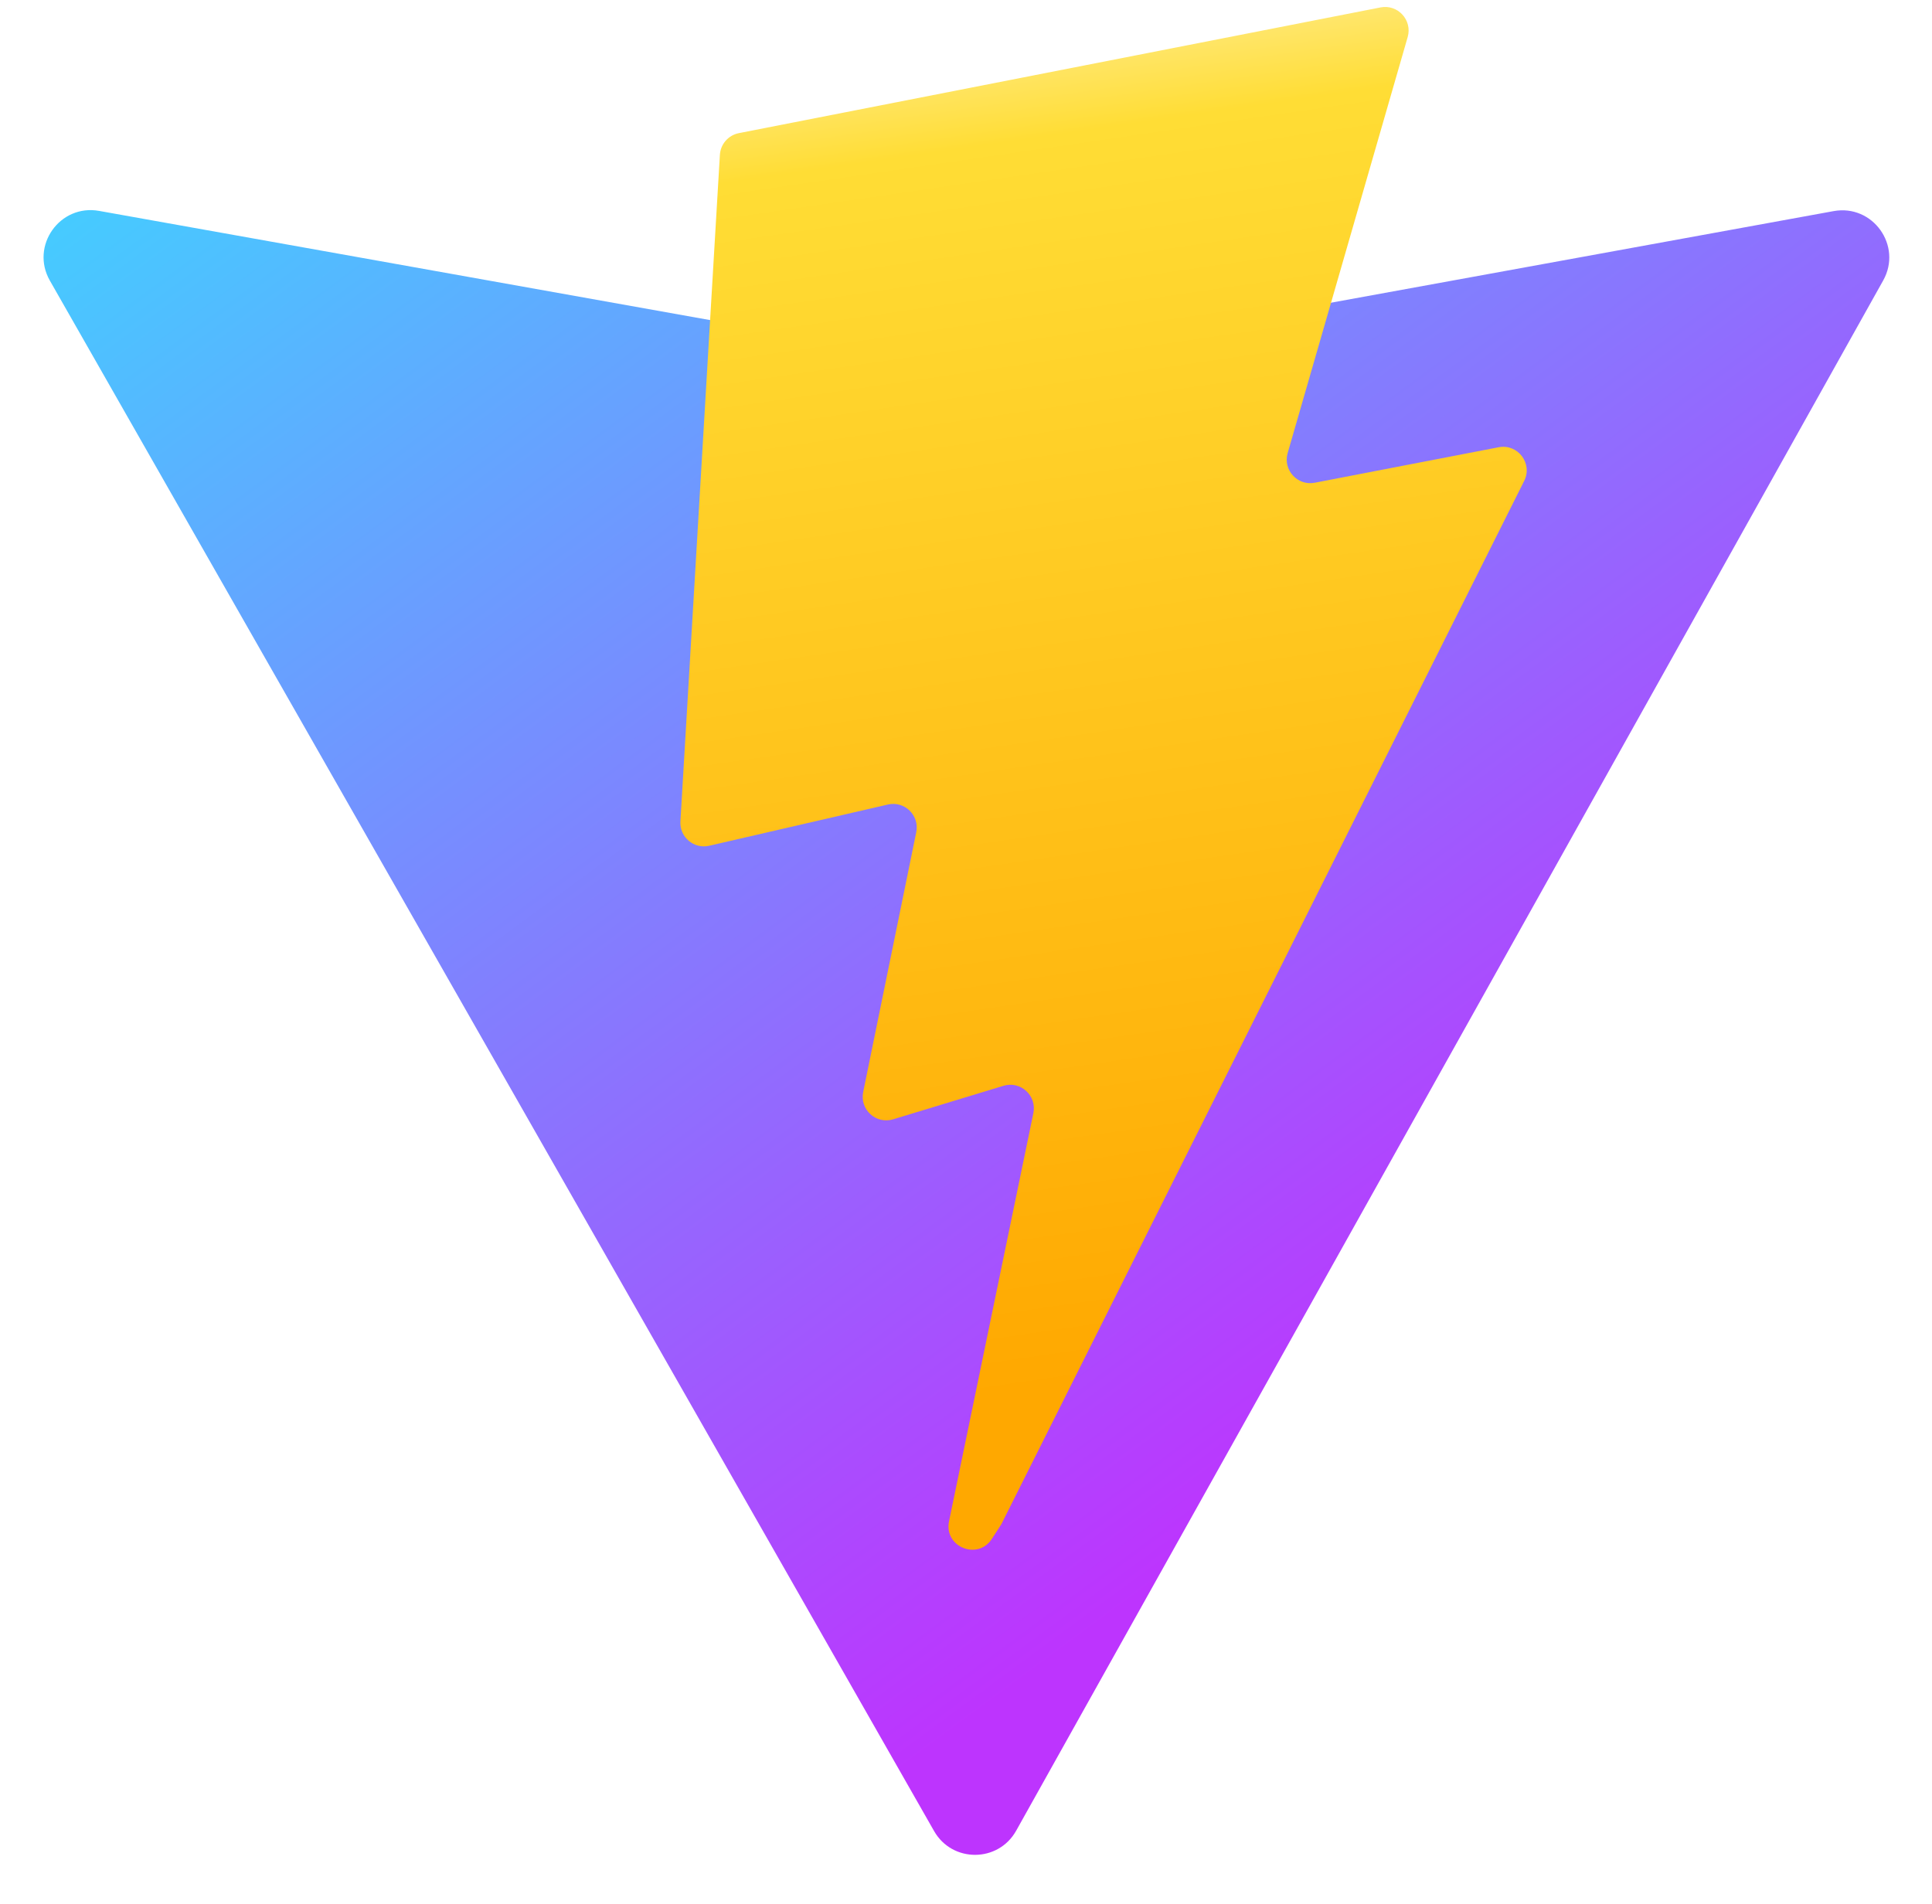
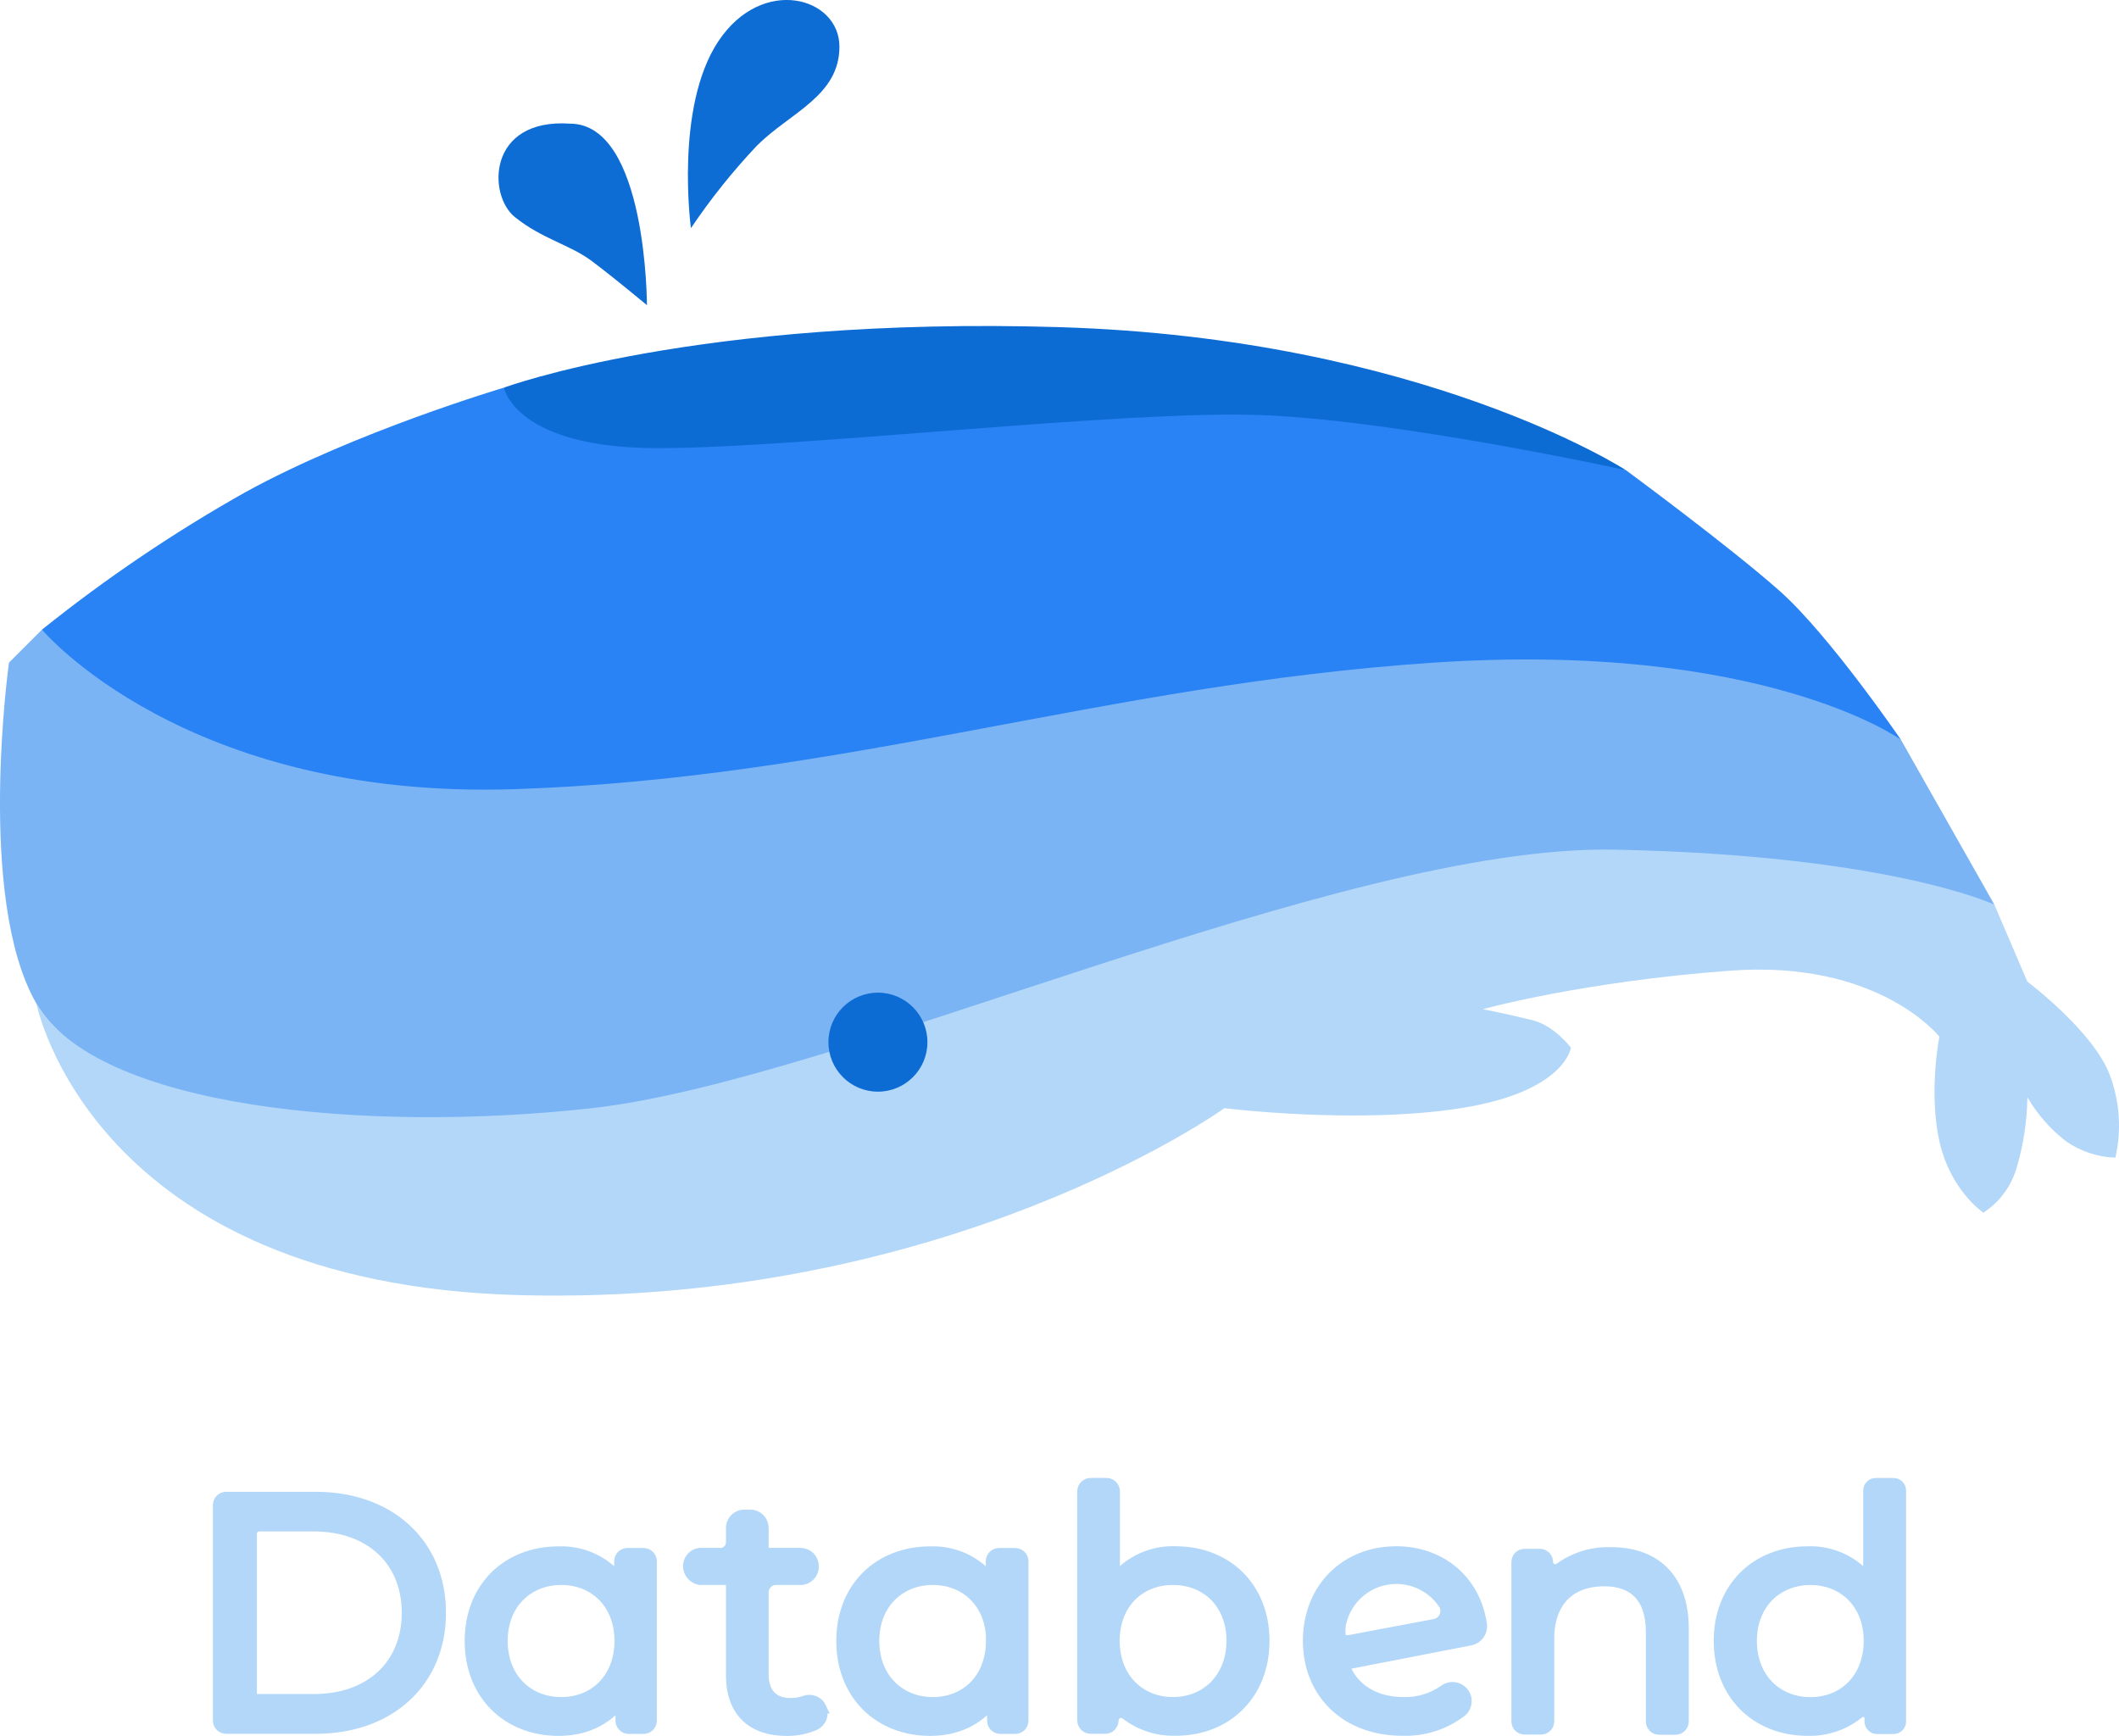
- <svg xmlns="http://www.w3.org/2000/svg" width="410" height="404" viewBox="0 0 410 404" fill="none">
-   <path d="M399.641 59.525L215.643 388.545C211.844 395.338 202.084 395.378 198.228 388.618L10.582 59.556C6.381 52.19 12.68 43.267 21.028 44.759L205.223 77.682C206.398 77.892 207.601 77.89 208.776 77.676L389.119 44.806C397.439 43.289 403.768 52.143 399.641 59.525Z" fill="url(#paint0_linear)" />
-   <path d="M292.965 1.574L156.801 28.255C154.563 28.694 152.906 30.59 152.771 32.866L144.395 174.33C144.198 177.662 147.258 180.248 150.51 179.498L188.42 170.749C191.967 169.931 195.172 173.055 194.443 176.622L183.18 231.775C182.422 235.487 185.907 238.661 189.532 237.56L212.947 230.446C216.577 229.344 220.065 232.527 219.297 236.242L201.398 322.875C200.278 328.294 207.486 331.249 210.492 326.603L212.5 323.5L323.454 102.072C325.312 98.365 322.108 94.137 318.036 94.923L279.014 102.454C275.347 103.161 272.227 99.746 273.262 96.158L298.731 7.867C299.767 4.273 296.636 0.855 292.965 1.574Z" fill="url(#paint1_linear)" />
+ <svg xmlns="http://www.w3.org/2000/svg" width="100%" height="100%" viewBox="0 0 385.29 315.59">
  <defs>
-     <linearGradient id="paint0_linear" x1="6" y1="33" x2="235" y2="344" gradientUnits="userSpaceOnUse">
-       <stop stop-color="#41D1FF" />
-       <stop offset="1" stop-color="#BD34FE" />
-     </linearGradient>
-     <linearGradient id="paint1_linear" x1="194.651" y1="8.818" x2="236.076" y2="292.989" gradientUnits="userSpaceOnUse">
-       <stop stop-color="#FFEA83" />
-       <stop offset="0.083" stop-color="#FFDD35" />
-       <stop offset="1" stop-color="#FFA800" />
-     </linearGradient>
+     <style>.cls-1{fill:#0d6bd4;}.cls-2{fill:#2983f4;}.cls-3{fill:#7ab4f5;}.cls-4,.cls-6{fill:#b3d7f8;}.cls-5{fill:#0e6dd4;}.cls-6{stroke:#b3d7f8;stroke-miterlimit:10;stroke-width:2px;}</style>
  </defs>
+   <g id="图层_2" data-name="图层 2">
+     <g id="图层_1-2" data-name="图层 1">
+       <path class="cls-1" d="M91.63,70.48s0,18.82,26,18.82,89-10,114-9,64,5.18,64,5.18-37-24-103-26S91.63,70.48,91.63,70.48Z" />
+       <path class="cls-2" d="M91.63,70.48s2,11,28,11,85-7,110-6,66,10,66,10,19,14,28,22,22,27,22,27-25-11.18-85-7.18-107,27-167,29-86-41.82-86-41.82a273.15,273.15,0,0,1,37-25C64.63,78.48,91.63,70.48,91.63,70.48Z" />
+       <path class="cls-3" d="M7.63,114.48s26,31,86,29,107-19,167-23,85,14,85,14l17,30s-20-3.18-70-4.18-135,43-180,48c-41,4.56-95-6.82-106-25.82s-5-62-5-62Z" />
+       <path class="cls-4" d="M6.63,182.48c11,19,60,23.57,101,19,45-5,136-48,186-47s69,10,69,10l6,14s12,9,15,17a26.15,26.15,0,0,1,1,15,16.7,16.7,0,0,1-9-3,27.61,27.61,0,0,1-7-8,47.59,47.59,0,0,1-2,13,14.54,14.54,0,0,1-6,8s-6-4-8-13,0-19,0-19-11-14-38-12-45,7-45,7,5,1,9,2,7,5,7,5-1,8-20,11-43,0-43,0-50,36-128,34S6.63,182.48,6.63,182.48Z" />
+       <path class="cls-5" d="M117.63,55.48s-6-5-10-8-9-4-14-8-5-18,10-17C117.63,22.48,117.63,55.48,117.63,55.48Z" />
+       <path class="cls-5" d="M125.63,41.48a117.25,117.25,0,0,1,12-15c6-6,15-9,15-18s-14-13-22-1S125.63,41.48,125.63,41.48Z" />
+       <circle class="cls-1" cx="159.63" cy="189.48" r="9" />
+       <path class="cls-6" d="M39.71,273.64a1.41,1.41,0,0,1,1.41-1.41H57.41c13.5,0,22.68,8.52,22.68,21s-9.18,21-22.68,21H41.12a1.41,1.41,0,0,1-1.41-1.41ZM57.05,309c10.38,0,17-6.36,17-15.78s-6.66-15.78-17-15.78H47.12a1.41,1.41,0,0,0-1.41,1.41V309Z" />
+       <path class="cls-6" d="M118.43,283.84v29a1.41,1.41,0,0,1-1.41,1.41h-2.7a1.41,1.41,0,0,1-1.41-1.41v-3.63c-2.58,3.6-6.66,5.4-11.34,5.4-9.3,0-16.08-6.54-16.08-16.26s6.78-16.2,16.08-16.2a13.53,13.53,0,0,1,11.1,5.1v-3.39a1.41,1.41,0,0,1,1.41-1.41H117A1.41,1.41,0,0,1,118.43,283.84Zm-5.7,14.49c0-6.78-4.62-11.16-10.68-11.16s-10.74,4.38-10.74,11.16,4.62,11.22,10.74,11.22S112.73,305.11,112.73,298.33Z" />
+       <path class="cls-6" d="M149.3,310.54a2.35,2.35,0,0,1-1.22,3.08,12.52,12.52,0,0,1-5,1c-6.42,0-10.08-3.54-10.08-10V287.17h-5.76a2.49,2.49,0,0,1-2.05-2.41,2.33,2.33,0,0,1,2-2.33H131a2,2,0,0,0,2-2V277.8a2.33,2.33,0,0,1,2.33-2.33h1.11a2.32,2.32,0,0,1,2.32,2.33v4.63h6.8a2.32,2.32,0,0,1,2.32,2.33v.09a2.32,2.32,0,0,1-2.32,2.32h-4.47a2.33,2.33,0,0,0-2.33,2.33v14.89c0,3.42,1.74,5.34,5,5.34a7.71,7.71,0,0,0,2.55-.43,2.36,2.36,0,0,1,3,1.24Z" />
+       <path class="cls-6" d="M186,283.84v29a1.41,1.41,0,0,1-1.41,1.41h-2.7a1.41,1.41,0,0,1-1.41-1.41v-3.63c-2.58,3.6-6.66,5.4-11.34,5.4-9.3,0-16.08-6.54-16.08-16.26s6.78-16.2,16.08-16.2a13.53,13.53,0,0,1,11.1,5.1v-3.39a1.41,1.41,0,0,1,1.41-1.41h2.94A1.41,1.41,0,0,1,186,283.84Zm-5.7,14.49c0-6.78-4.62-11.16-10.68-11.16s-10.74,4.38-10.74,11.16,4.62,11.22,10.74,11.22S180.27,305.11,180.27,298.33Z" />
+       <path class="cls-6" d="M229.83,298.33c0,9.72-6.78,16.26-16.08,16.26a14.18,14.18,0,0,1-9-2.91,1.44,1.44,0,0,0-2.36,1.11h0a1.43,1.43,0,0,1-1.44,1.44h-2.63a1.44,1.44,0,0,1-1.45-1.44V271.16a1.45,1.45,0,0,1,1.45-1.45h2.87a1.44,1.44,0,0,1,1.44,1.45v16.07h0a13.53,13.53,0,0,1,11.1-5.1C223.05,282.13,229.83,288.61,229.83,298.33Zm-5.82,0c0-6.78-4.62-11.16-10.74-11.16s-10.68,4.38-10.68,11.16,4.62,11.22,10.68,11.22S224,305.11,224,298.33Z" />
+       <path class="cls-6" d="M306.06,296.05V313a1.4,1.4,0,0,1-1.4,1.4h-3a1.4,1.4,0,0,1-1.4-1.4V296.71c0-6.24-3.12-9.3-8.58-9.3-6.12,0-10.08,3.66-10.08,10.56v15a1.4,1.4,0,0,1-1.39,1.4h-3a1.4,1.4,0,0,1-1.4-1.4V284a1.4,1.4,0,0,1,1.4-1.4H280a1.4,1.4,0,0,1,1.39,1.4h0a1.4,1.4,0,0,0,2.27,1.09,14.93,14.93,0,0,1,9.19-2.79C300.6,282.25,306.06,286.69,306.06,296.05Z" />
+       <path class="cls-6" d="M266,307.68h0a2.47,2.47,0,0,1-.3,3.5,16.7,16.7,0,0,1-10.7,3.41c-10.26,0-17.1-6.78-17.1-16.26s6.72-16.2,16-16.2c7.94,0,14.29,5.11,15.47,13.22a2.51,2.51,0,0,1-2,2.81l-23.08,4.49c1.62,4.38,5.58,6.9,10.92,6.9a12.24,12.24,0,0,0,7.41-2.25A2.5,2.5,0,0,1,266,307.68Zm-20.68-9.4,15.55-2.93a2.48,2.48,0,0,0,1.66-3.74,10.37,10.37,0,0,0-18.67,3.14,7.17,7.17,0,0,0-.17,2.7C243.85,298.49,245.28,298.28,245.28,298.28Z" />
+       <path class="cls-6" d="M345.57,271v42a1.27,1.27,0,0,1-1.27,1.27h-3a1.27,1.27,0,0,1-1.28-1.27v-.53a1.26,1.26,0,0,0-2.08-1,14.08,14.08,0,0,1-9.26,3.13c-9.3,0-16.08-6.54-16.08-16.26s6.78-16.2,16.08-16.2a13.53,13.53,0,0,1,11.1,5.1V271a1.28,1.28,0,0,1,1.28-1.28h3.21A1.27,1.27,0,0,1,345.57,271Zm-5.7,27.34c0-6.78-4.62-11.16-10.68-11.16s-10.74,4.38-10.74,11.16,4.62,11.22,10.74,11.22S339.87,305.11,339.87,298.33Z" />
+     </g>
+   </g>
</svg>
